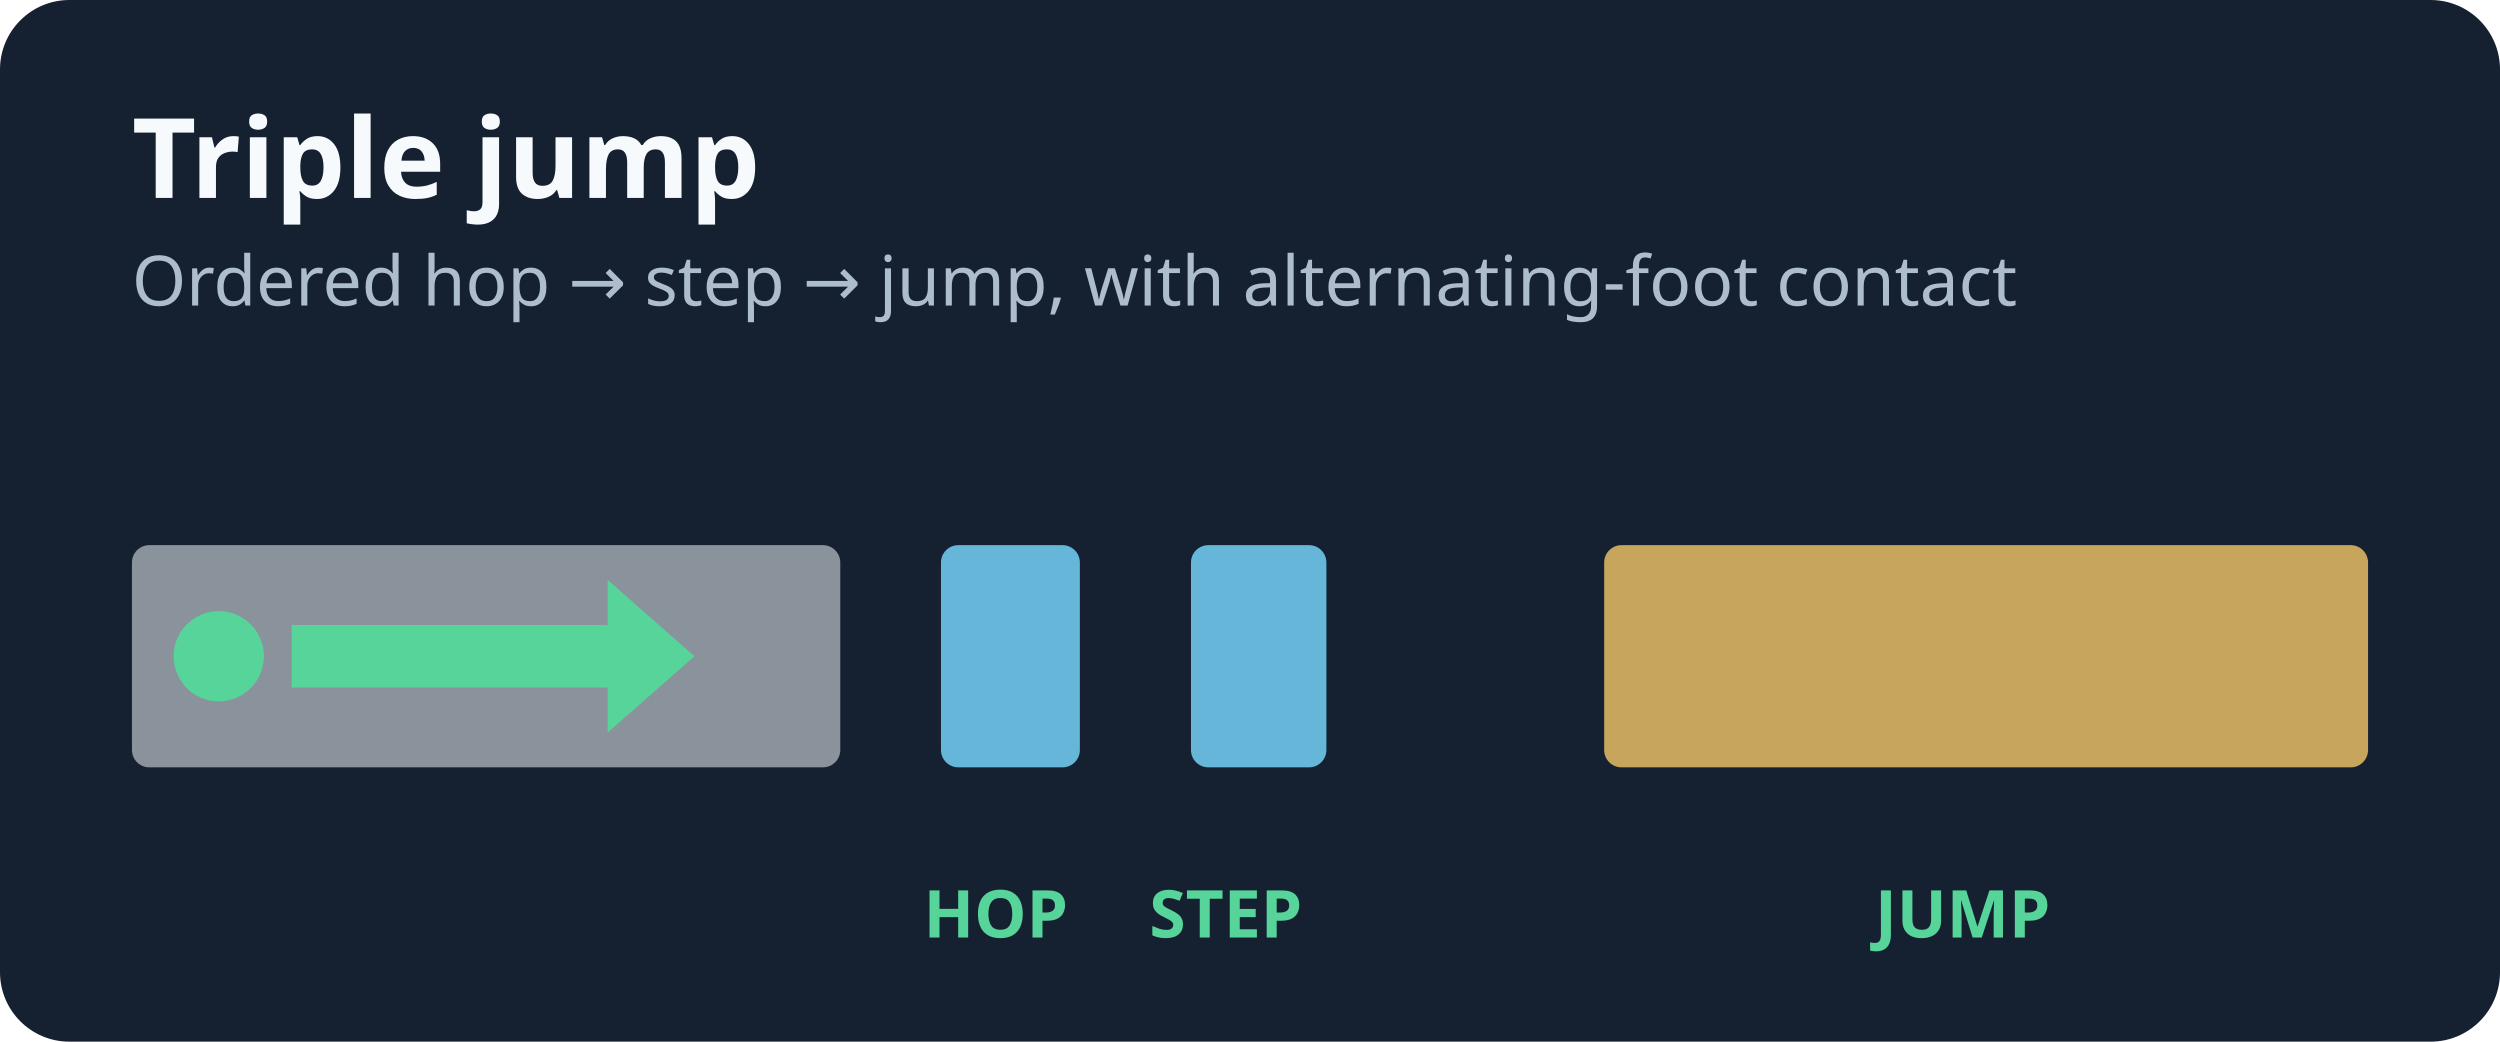
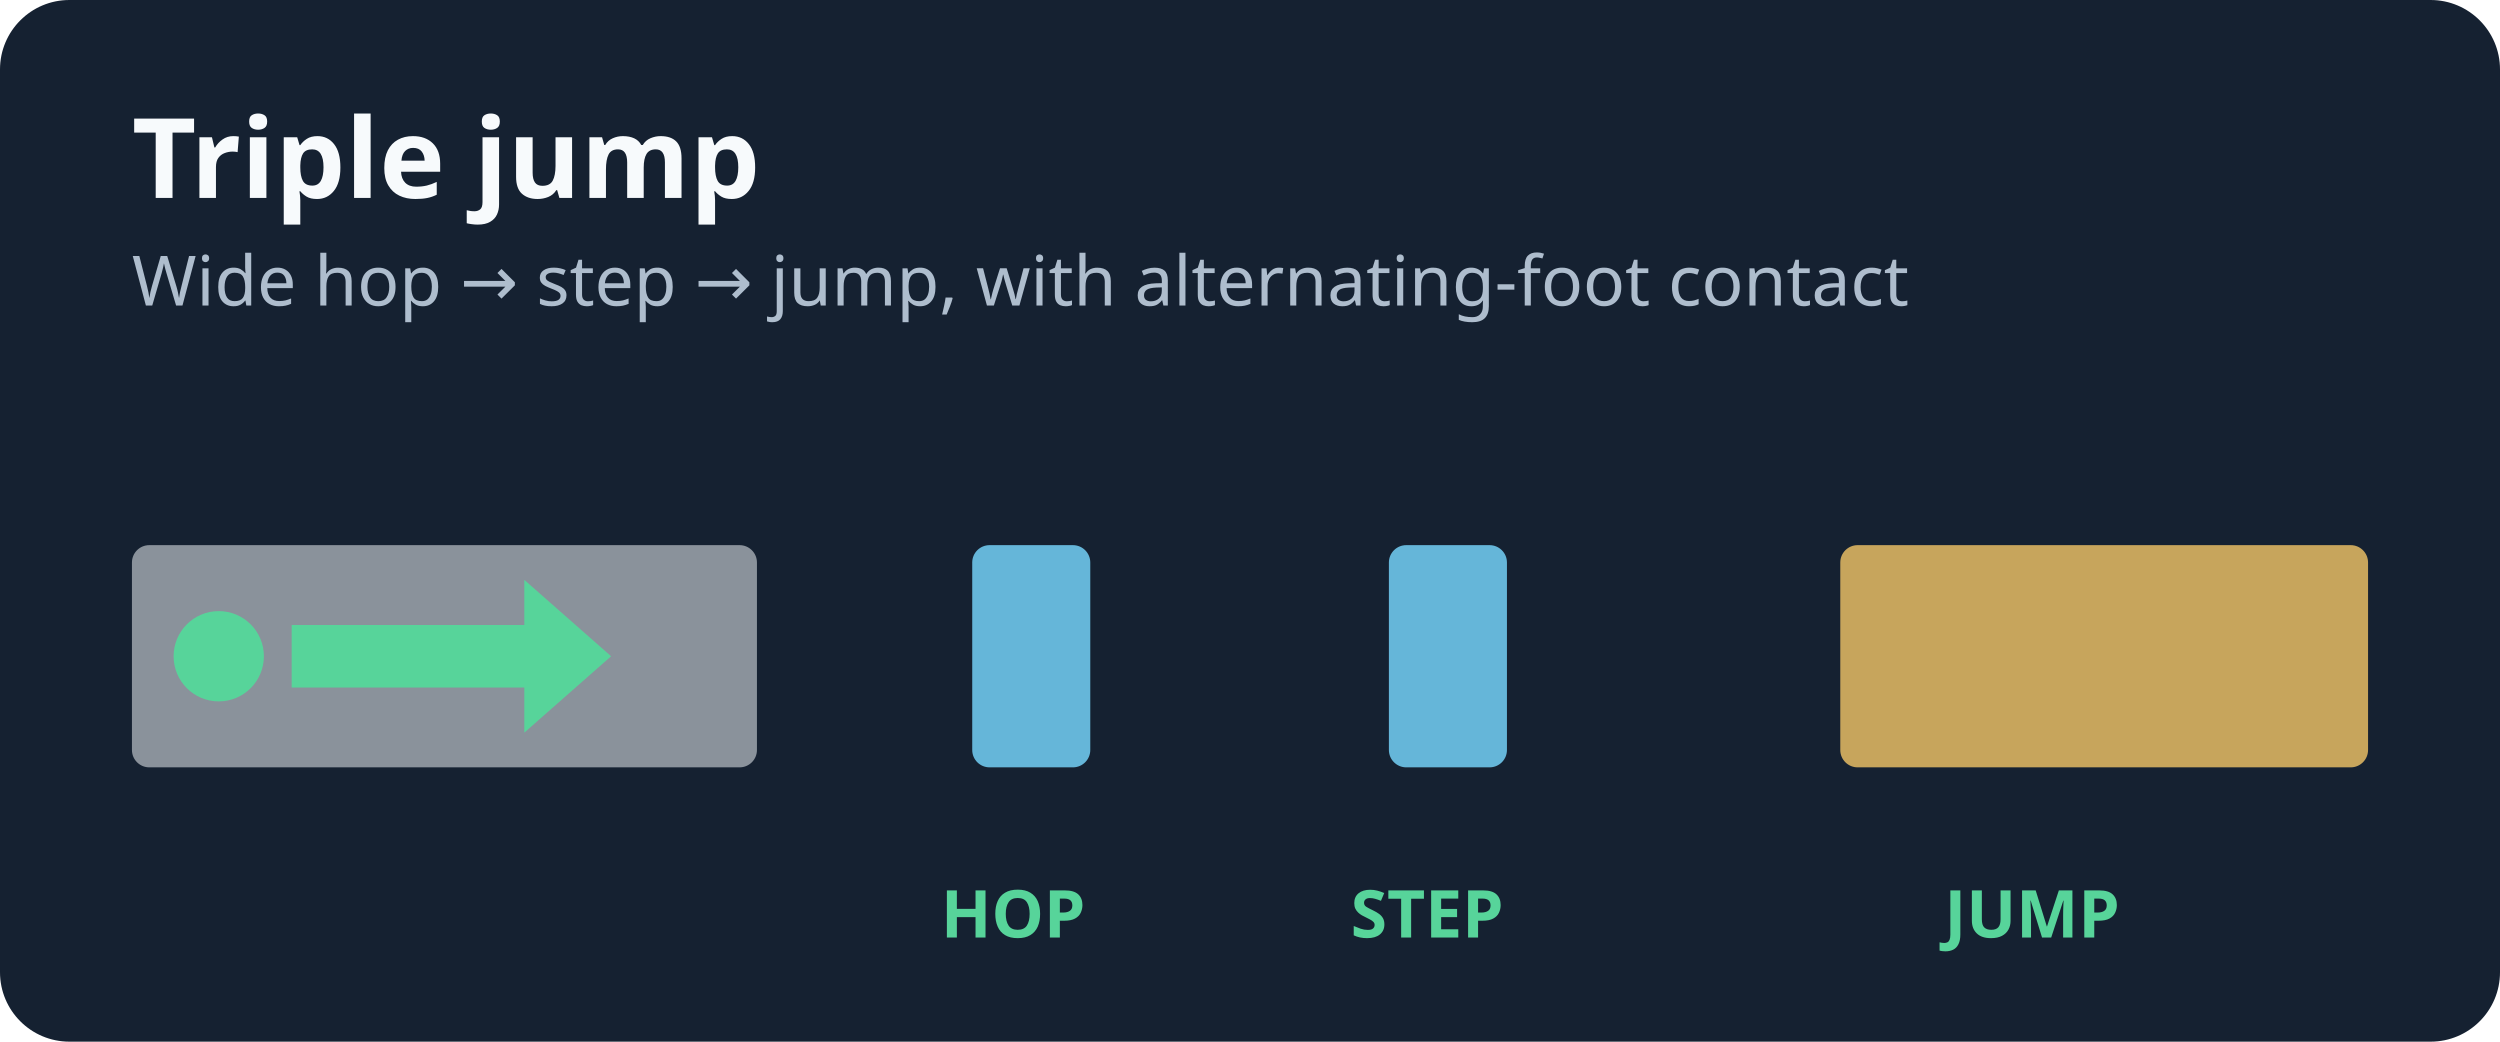
<svg xmlns="http://www.w3.org/2000/svg" width="720" height="300" viewBox="0 0 720 300">
  <rect width="720" height="300" rx="20" fill="#152131" />
  <text x="38" y="57" fill="#f7fafc" font-family="system-ui,sans-serif" font-size="32" font-weight="700">Triple jump</text>
-   <text x="38" y="88" fill="#aebdcd" font-family="system-ui,sans-serif" font-size="20">Ordered hop → step → jump, with alternating-foot contact</text>
-   <rect x="38" y="157" width="204" height="64" rx="5" fill="#8a929b" />
-   <rect x="271" y="157" width="40" height="64" rx="5" fill="#65b6d9" />
-   <rect x="343" y="157" width="39" height="64" rx="5" fill="#65b6d9" />
-   <rect x="462" y="157" width="220" height="64" rx="5" fill="#c7a55c" />
+   <text x="38" y="88" fill="#aebdcd" font-family="system-ui,sans-serif" font-size="20">Wide hop → step → jump, with alternating-foot contact</text>
+   <rect x="38" y="157" width="180" height="64" rx="5" fill="#8a929b" />
+   <rect x="280" y="157" width="34" height="64" rx="5" fill="#65b6d9" />
+   <rect x="400" y="157" width="34" height="64" rx="5" fill="#65b6d9" />
+   <rect x="530" y="157" width="152" height="64" rx="5" fill="#c7a55c" />
  <circle cx="63" cy="189" r="13" fill="#57d49a" />
-   <path d="M84 180h91v-13l25 22-25 22v-13H84z" fill="#57d49a" />
-   <text x="266" y="270" fill="#57d49a" font-family="system-ui,sans-serif" font-size="19" font-weight="700">HOP</text>
-   <text x="331" y="270" fill="#57d49a" font-family="system-ui,sans-serif" font-size="19" font-weight="700">STEP</text>
-   <text x="540" y="270" fill="#57d49a" font-family="system-ui,sans-serif" font-size="19" font-weight="700">JUMP</text>
+   <path d="M84 180h67v-13l25 22-25 22v-13H84z" fill="#57d49a" />
+   <text x="271" y="270" fill="#57d49a" font-family="system-ui,sans-serif" font-size="19" font-weight="700">HOP</text>
+   <text x="389" y="270" fill="#57d49a" font-family="system-ui,sans-serif" font-size="19" font-weight="700">STEP</text>
+   <text x="560" y="270" fill="#57d49a" font-family="system-ui,sans-serif" font-size="19" font-weight="700">JUMP</text>
</svg>
